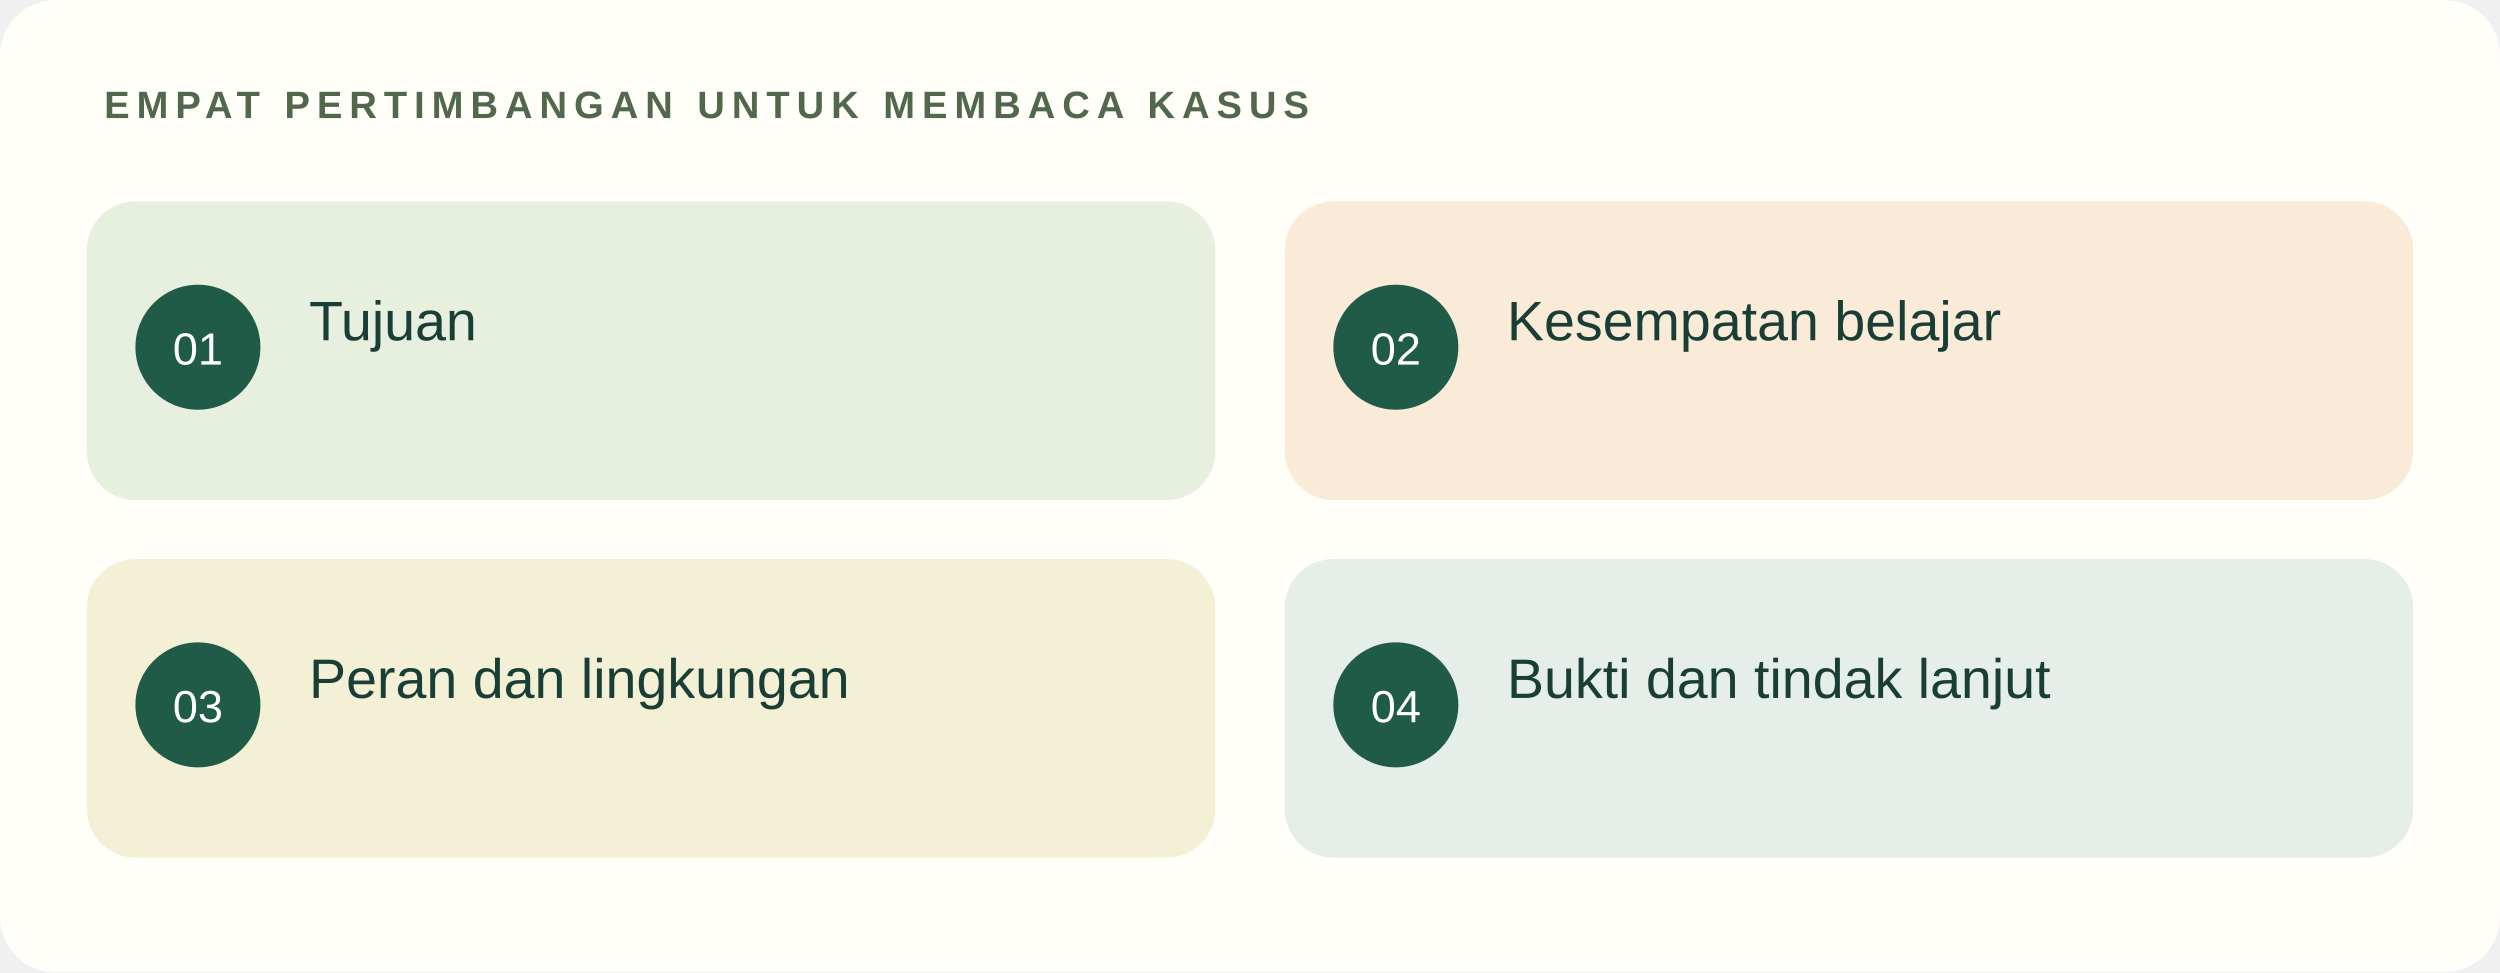
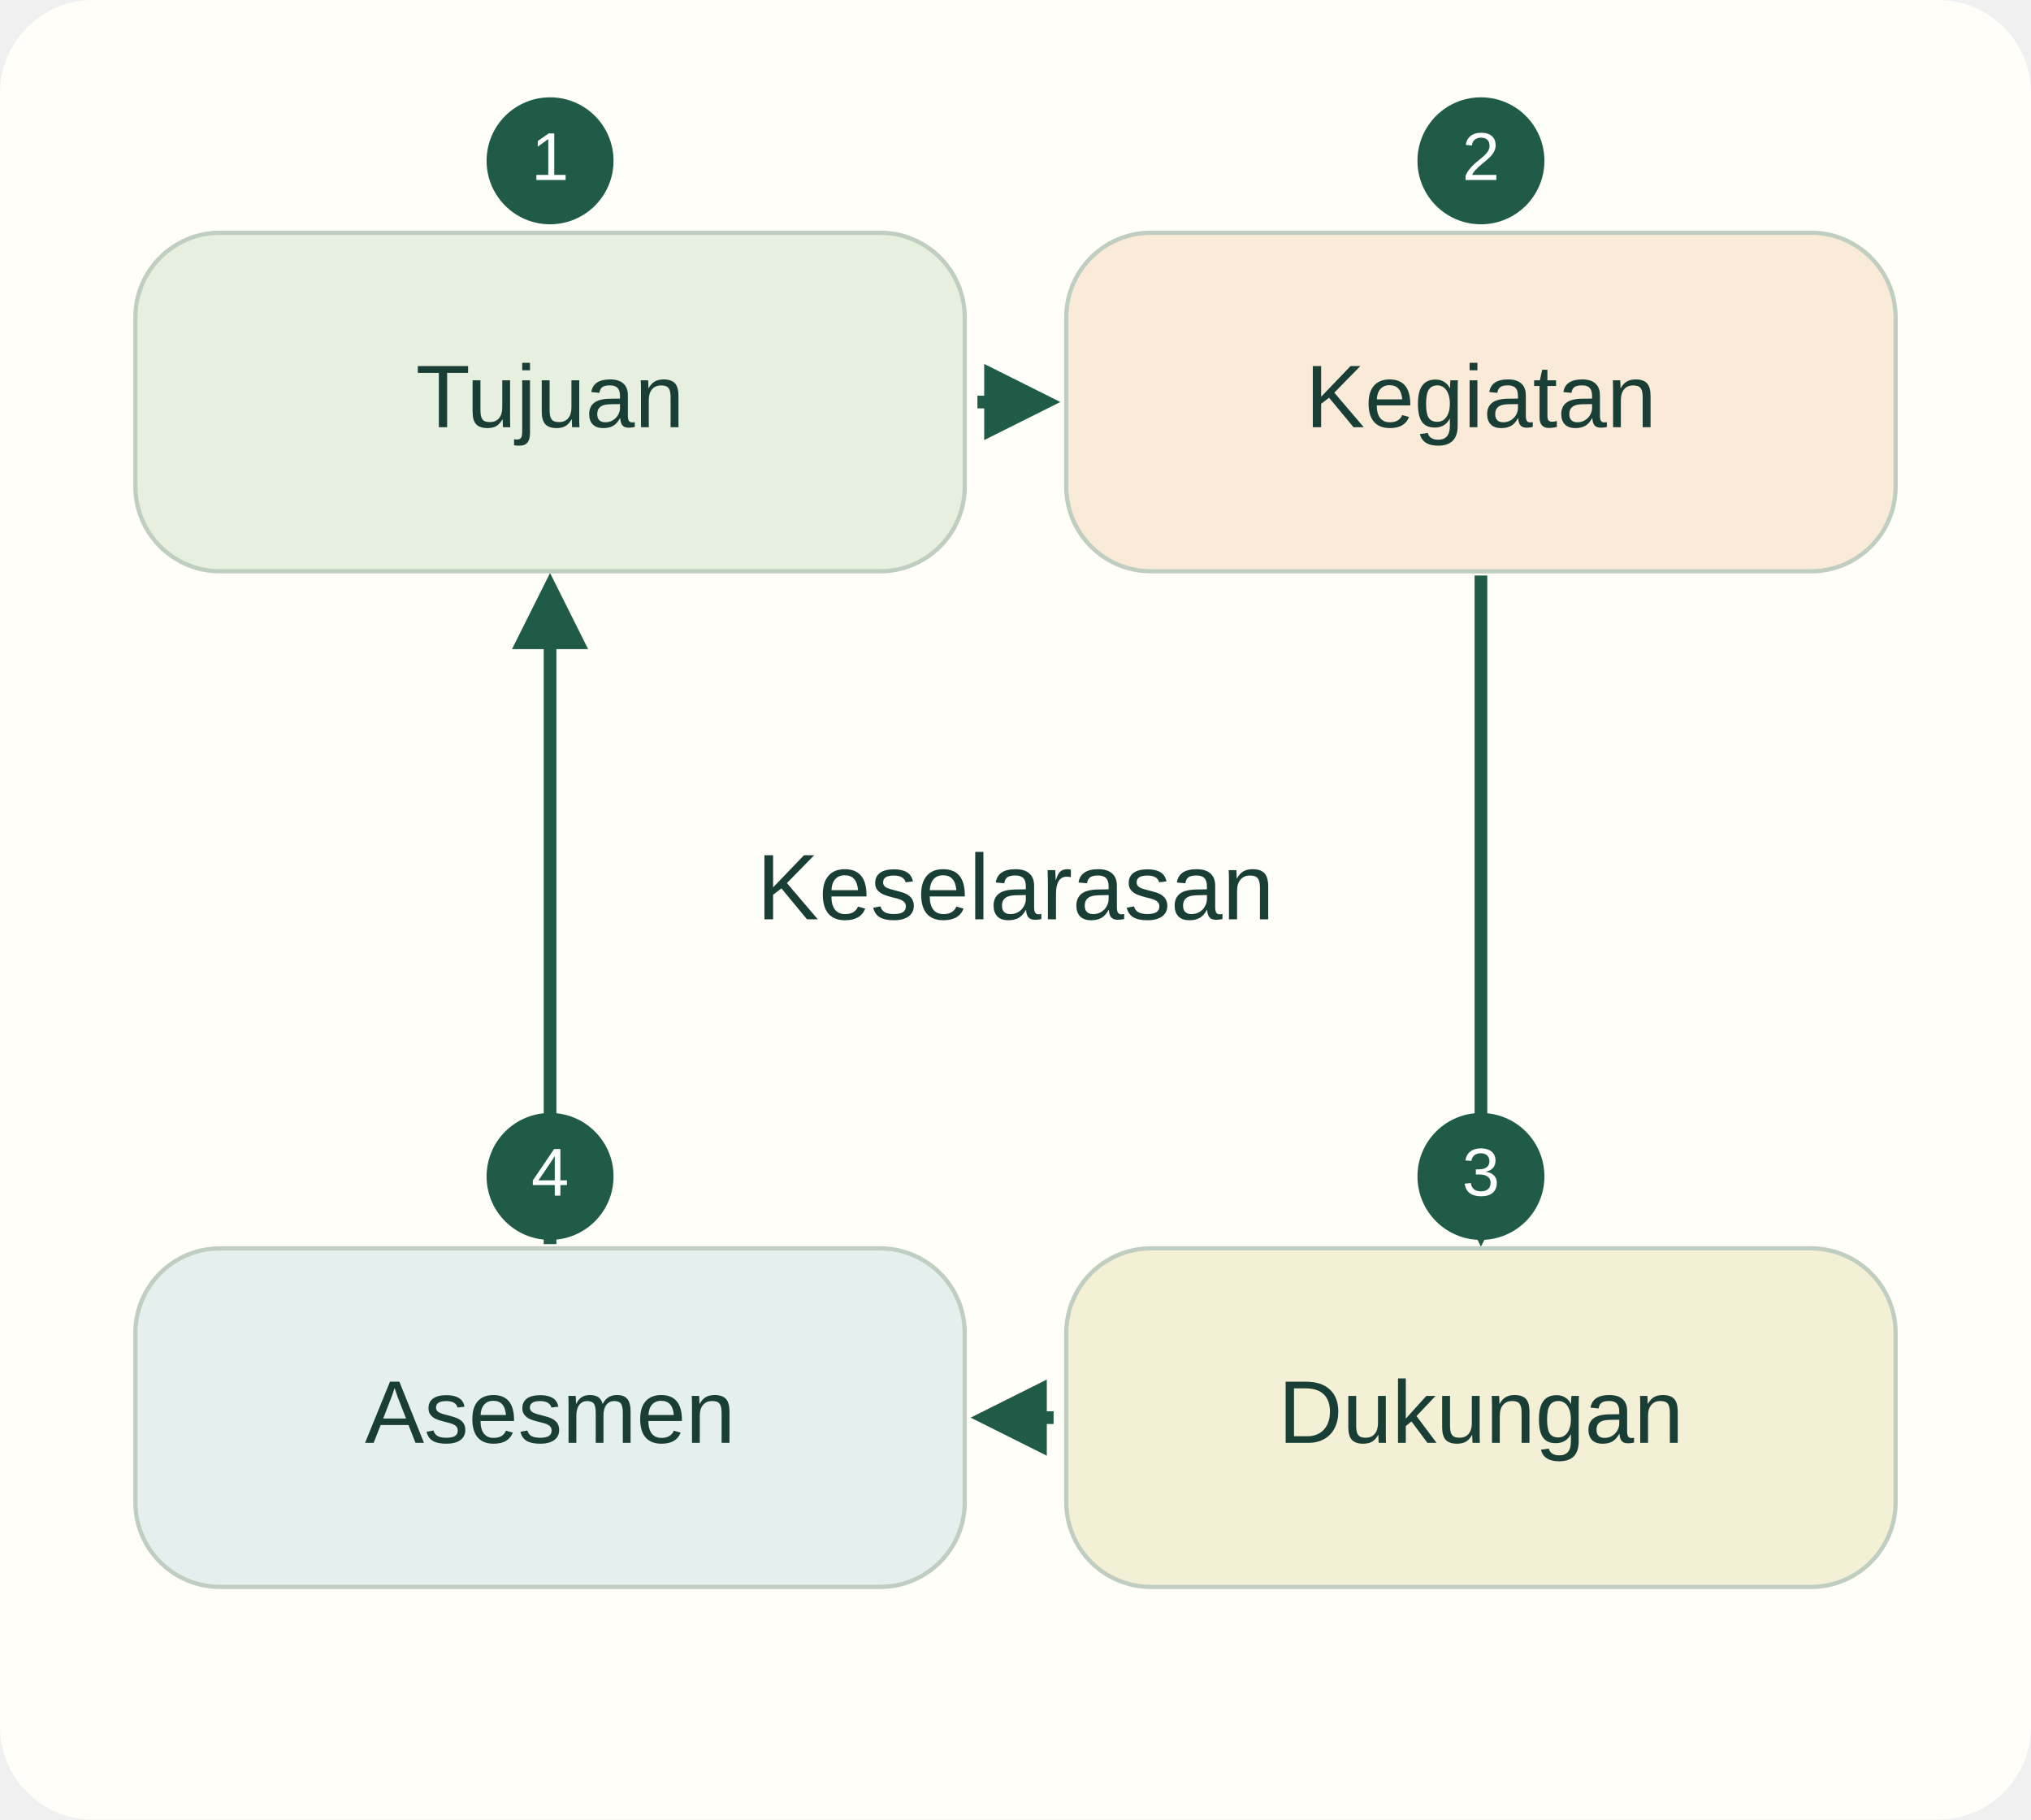
- <svg xmlns="http://www.w3.org/2000/svg" viewBox="0 0 720 280" role="img">
-   <rect width="720" height="280" rx="16" fill="#fffef9" />
-   <text x="30" y="34" font-family="Arial,sans-serif" font-size="11" font-weight="bold" letter-spacing="2" fill="#52684c">EMPAT PERTIMBANGAN UNTUK MEMBACA KASUS</text>
-   <rect x="25" y="58" width="325" height="86" rx="14" fill="#e7f0df" />
-   <circle cx="57" cy="100" r="18" fill="#205b48" />
-   <text x="57" y="105" text-anchor="middle" font-family="Arial" font-size="13" fill="white">01</text>
-   <text x="89" y="98" font-family="Arial,sans-serif" font-size="16" fill="#193e36">Tujuan</text>
-   <rect x="370" y="58" width="325" height="86" rx="14" fill="#faebd8" />
-   <circle cx="402" cy="100" r="18" fill="#205b48" />
-   <text x="402" y="105" text-anchor="middle" font-family="Arial" font-size="13" fill="white">02</text>
-   <text x="434" y="98" font-family="Arial,sans-serif" font-size="16" fill="#193e36">Kesempatan belajar</text>
-   <rect x="25" y="161" width="325" height="86" rx="14" fill="#f4f0d5" />
-   <circle cx="57" cy="203" r="18" fill="#205b48" />
-   <text x="57" y="208" text-anchor="middle" font-family="Arial" font-size="13" fill="white">03</text>
-   <text x="89" y="201" font-family="Arial,sans-serif" font-size="16" fill="#193e36">Peran dan lingkungan</text>
-   <rect x="370" y="161" width="325" height="86" rx="14" fill="#e6eeea" />
-   <circle cx="402" cy="203" r="18" fill="#205b48" />
-   <text x="402" y="208" text-anchor="middle" font-family="Arial" font-size="13" fill="white">04</text>
-   <text x="434" y="201" font-family="Arial,sans-serif" font-size="16" fill="#193e36">Bukti dan tindak lanjut</text>
+ <svg xmlns="http://www.w3.org/2000/svg" viewBox="0 0 480 430" role="img" aria-labelledby="title desc">
+   <defs>
+     <marker id="arrow" viewBox="0 0 10 10" refX="8" refY="5" markerWidth="6" markerHeight="6" orient="auto-start-reverse">
+       <path d="M0 0 L10 5 L0 10" fill="#205b48" />
+     </marker>
+   </defs>
+   <rect width="480" height="430" rx="22" fill="#fffef9" />
+   <path d="M231,95 L247,95" fill="none" stroke="#205b48" stroke-width="3" marker-end="url(#arrow)" />
+   <path d="M350,136 L350,291" fill="none" stroke="#205b48" stroke-width="3" marker-end="url(#arrow)" />
+   <path d="M249,335 L233,335" fill="none" stroke="#205b48" stroke-width="3" marker-end="url(#arrow)" />
+   <path d="M130,294 L130,139" fill="none" stroke="#205b48" stroke-width="3" marker-end="url(#arrow)" />
+   <rect x="32.0" y="55.0" width="196" height="80" rx="20" fill="#e7f0df" stroke="#c0cec1" />
+   <text x="130" y="95.0" text-anchor="middle" dominant-baseline="middle" font-family="Arial,sans-serif" font-size="21" fill="#193e36">Tujuan</text>
+   <circle cx="130" cy="38" r="15" fill="#205b48" />
+   <text x="130" y="38.0" text-anchor="middle" dominant-baseline="middle" font-family="Arial,sans-serif" font-size="16" fill="white">1</text>
+   <rect x="252.0" y="55.0" width="196" height="80" rx="20" fill="#faebd8" stroke="#c0cec1" />
+   <text x="350" y="95.0" text-anchor="middle" dominant-baseline="middle" font-family="Arial,sans-serif" font-size="21" fill="#193e36">Kegiatan</text>
+   <circle cx="350" cy="38" r="15" fill="#205b48" />
+   <text x="350" y="38.0" text-anchor="middle" dominant-baseline="middle" font-family="Arial,sans-serif" font-size="16" fill="white">2</text>
+   <rect x="252.0" y="295.0" width="196" height="80" rx="20" fill="#f4f0d5" stroke="#c0cec1" />
+   <text x="350" y="335.0" text-anchor="middle" dominant-baseline="middle" font-family="Arial,sans-serif" font-size="21" fill="#193e36">Dukungan</text>
+   <circle cx="350" cy="278" r="15" fill="#205b48" />
+   <text x="350" y="278.0" text-anchor="middle" dominant-baseline="middle" font-family="Arial,sans-serif" font-size="16" fill="white">3</text>
+   <rect x="32.0" y="295.0" width="196" height="80" rx="20" fill="#e4efee" stroke="#c0cec1" />
+   <text x="130" y="335.0" text-anchor="middle" dominant-baseline="middle" font-family="Arial,sans-serif" font-size="21" fill="#193e36">Asesmen</text>
+   <circle cx="130" cy="278" r="15" fill="#205b48" />
+   <text x="130" y="278.0" text-anchor="middle" dominant-baseline="middle" font-family="Arial,sans-serif" font-size="16" fill="white">4</text>
+   <text x="240" y="211.0" text-anchor="middle" dominant-baseline="middle" font-family="Arial,sans-serif" font-size="22" fill="#193e36">Keselarasan</text>
</svg>
